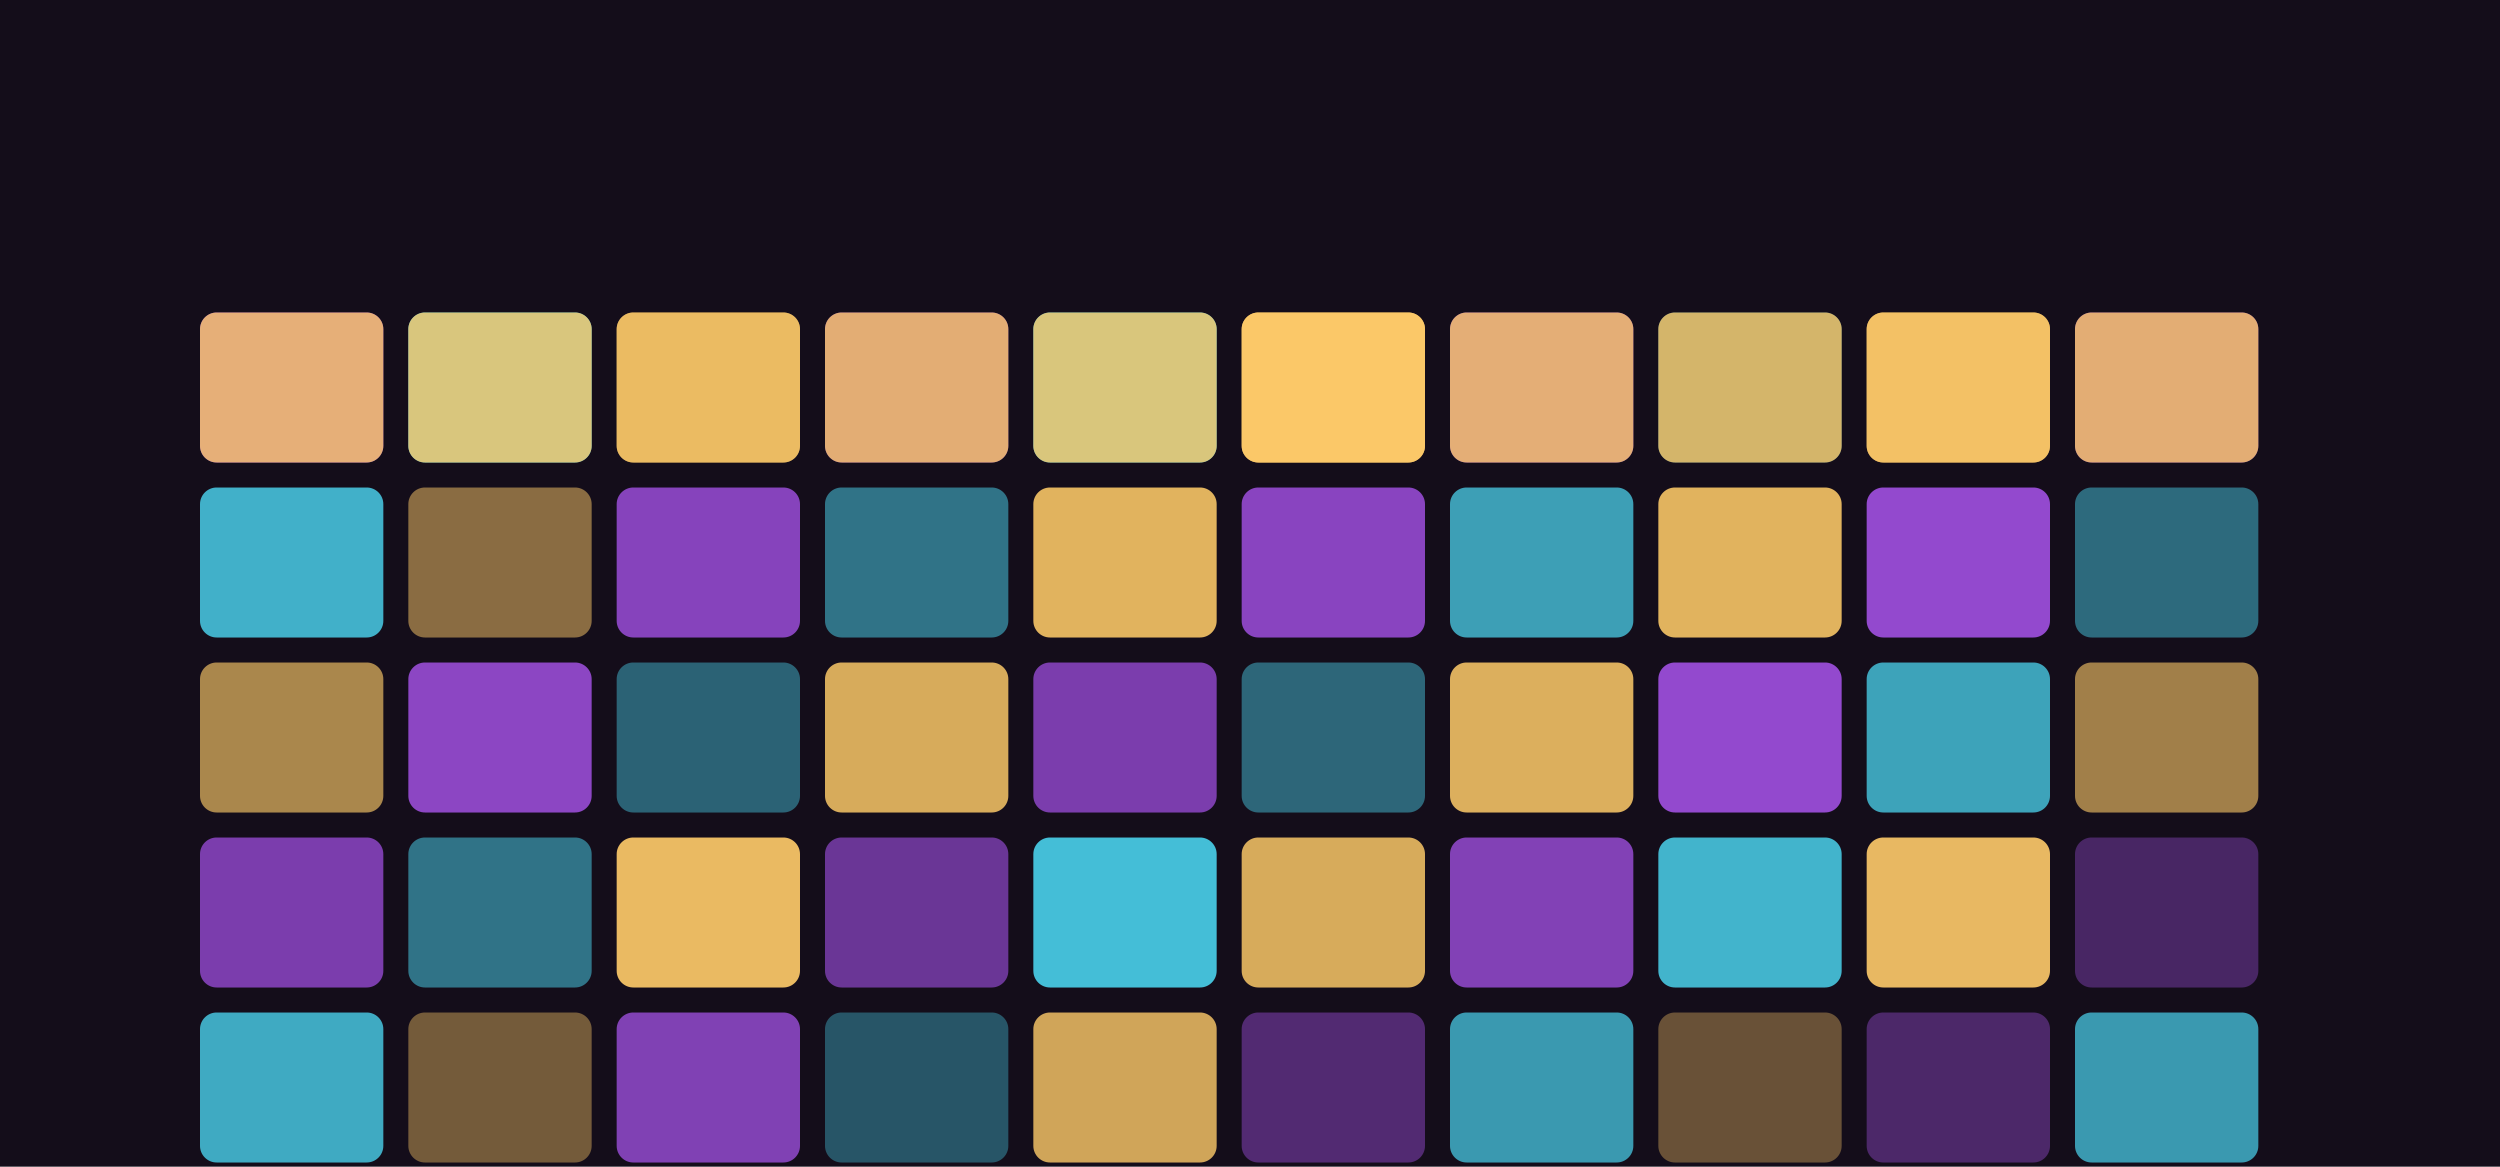
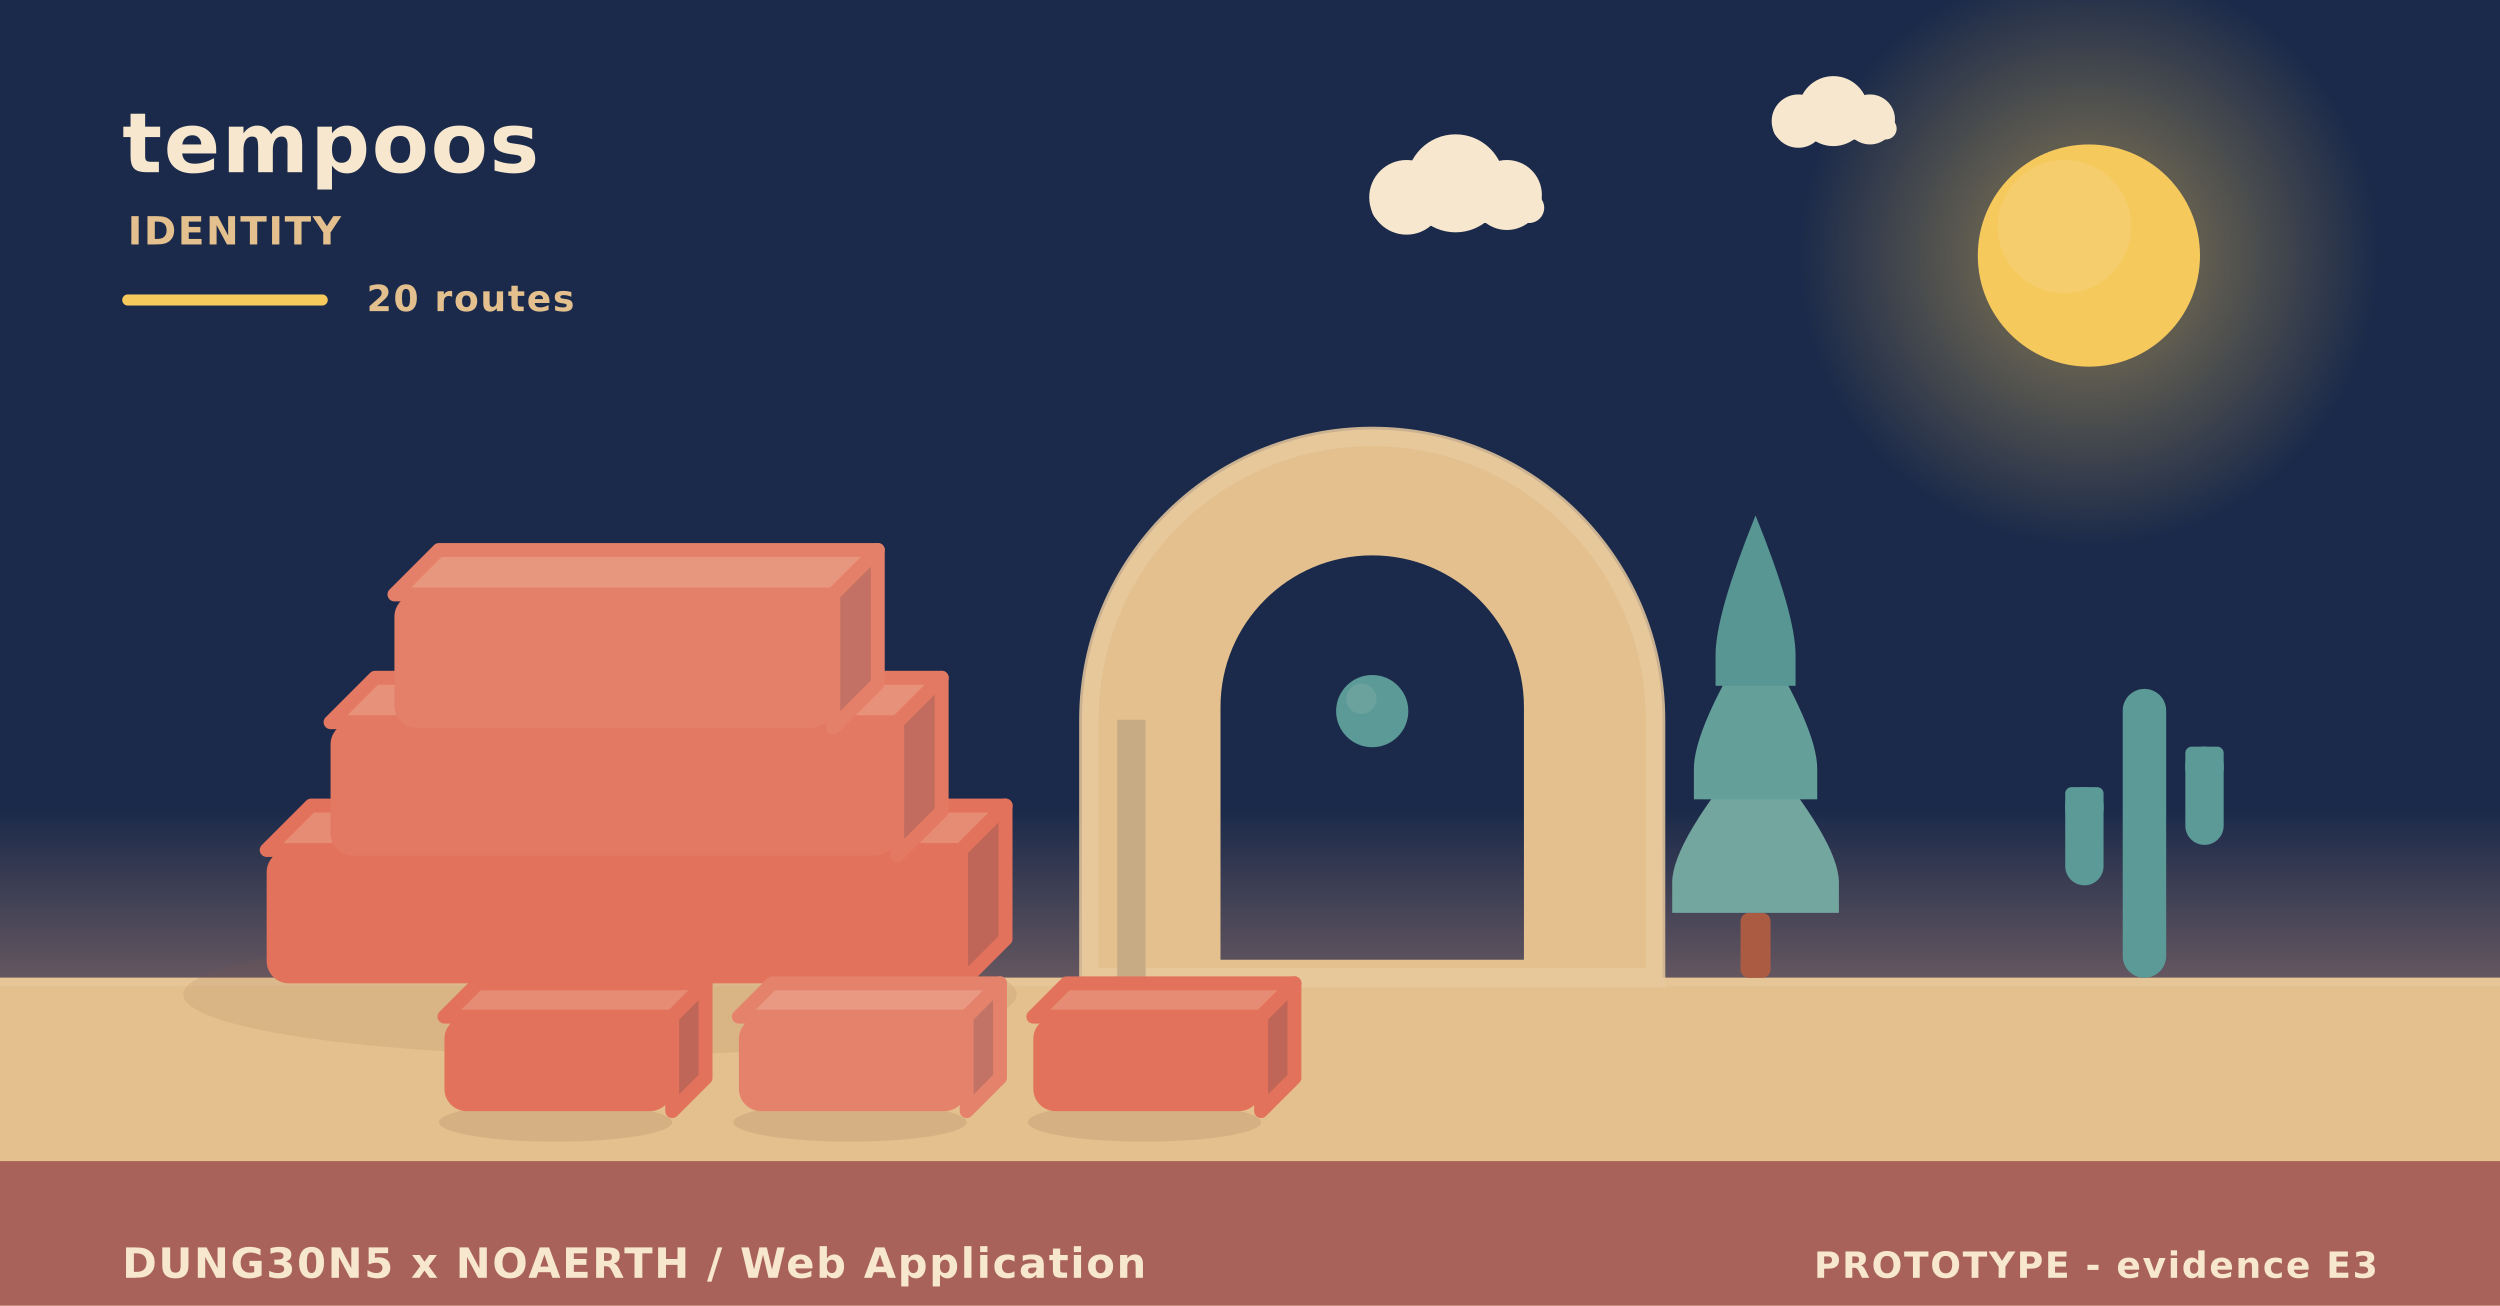
- <svg xmlns="http://www.w3.org/2000/svg" viewBox="0 0 1200 560" width="1200" height="560" role="img" aria-label="tempoos hero">
-   <rect width="1200" height="560" fill="#140d1a" />
-   <defs>
-     <linearGradient id="gh" x1="0" y1="0" x2="1" y2="1">
-       <stop offset="0%" stop-color="#9d4edd" />
-       <stop offset="100%" stop-color="#48cae4" />
-     </linearGradient>
-   </defs>
-   <rect x="96.00" y="150.00" width="88.00" height="72.00" rx="8.00" fill="#9d4edd" opacity="0.80" />
-   <rect x="196.00" y="150.00" width="88.00" height="72.00" rx="8.00" fill="#48cae4" opacity="0.89" />
-   <rect x="296.00" y="150.00" width="88.00" height="72.00" rx="8.00" fill="#ffcb69" opacity="0.58" />
-   <rect x="396.00" y="150.00" width="88.00" height="72.00" rx="8.00" fill="#9d4edd" opacity="0.68" />
-   <rect x="496.00" y="150.00" width="88.00" height="72.00" rx="8.00" fill="#48cae4" opacity="0.87" />
-   <rect x="596.00" y="150.00" width="88.00" height="72.00" rx="8.00" fill="#ffcb69" opacity="0.92" />
-   <rect x="696.00" y="150.00" width="88.00" height="72.00" rx="8.00" fill="#9d4edd" opacity="0.73" />
-   <rect x="796.00" y="150.00" width="88.00" height="72.00" rx="8.00" fill="#48cae4" opacity="0.42" />
-   <rect x="896.00" y="150.00" width="88.00" height="72.00" rx="8.00" fill="#ffcb69" opacity="0.74" />
-   <rect x="996.00" y="150.00" width="88.00" height="72.00" rx="8.00" fill="#9d4edd" opacity="0.68" />
-   <rect x="96.00" y="234.00" width="88.00" height="72.00" rx="8.00" fill="#48cae4" opacity="0.86" />
-   <rect x="196.00" y="234.00" width="88.00" height="72.00" rx="8.00" fill="#ffcb69" opacity="0.50" />
-   <rect x="296.00" y="234.00" width="88.00" height="72.00" rx="8.00" fill="#9d4edd" opacity="0.83" />
-   <rect x="396.00" y="234.00" width="88.00" height="72.00" rx="8.00" fill="#48cae4" opacity="0.54" />
-   <rect x="496.00" y="234.00" width="88.00" height="72.00" rx="8.00" fill="#ffcb69" opacity="0.87" />
-   <rect x="596.00" y="234.00" width="88.00" height="72.00" rx="8.00" fill="#9d4edd" opacity="0.85" />
-   <rect x="696.00" y="234.00" width="88.00" height="72.00" rx="8.00" fill="#48cae4" opacity="0.77" />
-   <rect x="796.00" y="234.00" width="88.00" height="72.00" rx="8.00" fill="#ffcb69" opacity="0.87" />
-   <rect x="896.00" y="234.00" width="88.00" height="72.00" rx="8.00" fill="#9d4edd" opacity="0.92" />
-   <rect x="996.00" y="234.00" width="88.00" height="72.00" rx="8.00" fill="#48cae4" opacity="0.49" />
-   <rect x="96.00" y="318.00" width="88.00" height="72.00" rx="8.00" fill="#ffcb69" opacity="0.64" />
-   <rect x="196.00" y="318.00" width="88.00" height="72.00" rx="8.00" fill="#9d4edd" opacity="0.87" />
-   <rect x="296.00" y="318.00" width="88.00" height="72.00" rx="8.00" fill="#48cae4" opacity="0.45" />
-   <rect x="396.00" y="318.00" width="88.00" height="72.00" rx="8.00" fill="#ffcb69" opacity="0.83" />
-   <rect x="496.00" y="318.00" width="88.00" height="72.00" rx="8.00" fill="#9d4edd" opacity="0.75" />
-   <rect x="596.00" y="318.00" width="88.00" height="72.00" rx="8.00" fill="#48cae4" opacity="0.47" />
-   <rect x="696.00" y="318.00" width="88.00" height="72.00" rx="8.00" fill="#ffcb69" opacity="0.85" />
-   <rect x="796.00" y="318.00" width="88.00" height="72.00" rx="8.00" fill="#9d4edd" opacity="0.92" />
-   <rect x="896.00" y="318.00" width="88.00" height="72.00" rx="8.00" fill="#48cae4" opacity="0.79" />
-   <rect x="996.00" y="318.00" width="88.00" height="72.00" rx="8.00" fill="#ffcb69" opacity="0.60" />
-   <rect x="96.00" y="402.00" width="88.00" height="72.00" rx="8.00" fill="#9d4edd" opacity="0.75" />
-   <rect x="196.00" y="402.00" width="88.00" height="72.00" rx="8.00" fill="#48cae4" opacity="0.54" />
-   <rect x="296.00" y="402.00" width="88.00" height="72.00" rx="8.00" fill="#ffcb69" opacity="0.91" />
-   <rect x="396.00" y="402.00" width="88.00" height="72.00" rx="8.00" fill="#9d4edd" opacity="0.63" />
-   <rect x="496.00" y="402.00" width="88.00" height="72.00" rx="8.00" fill="#48cae4" opacity="0.93" />
-   <rect x="596.00" y="402.00" width="88.00" height="72.00" rx="8.00" fill="#ffcb69" opacity="0.83" />
-   <rect x="696.00" y="402.00" width="88.00" height="72.00" rx="8.00" fill="#9d4edd" opacity="0.80" />
-   <rect x="796.00" y="402.00" width="88.00" height="72.00" rx="8.00" fill="#48cae4" opacity="0.88" />
-   <rect x="896.00" y="402.00" width="88.00" height="72.00" rx="8.00" fill="#ffcb69" opacity="0.90" />
-   <rect x="996.00" y="402.00" width="88.00" height="72.00" rx="8.00" fill="#9d4edd" opacity="0.38" />
-   <rect x="96.00" y="486.00" width="88.00" height="72.00" rx="8.00" fill="#48cae4" opacity="0.83" />
-   <rect x="196.00" y="486.00" width="88.00" height="72.00" rx="8.00" fill="#ffcb69" opacity="0.41" />
-   <rect x="296.00" y="486.00" width="88.00" height="72.00" rx="8.00" fill="#9d4edd" opacity="0.79" />
-   <rect x="396.00" y="486.00" width="88.00" height="72.00" rx="8.00" fill="#48cae4" opacity="0.38" />
-   <rect x="496.00" y="486.00" width="88.00" height="72.00" rx="8.00" fill="#ffcb69" opacity="0.80" />
-   <rect x="596.00" y="486.00" width="88.00" height="72.00" rx="8.00" fill="#9d4edd" opacity="0.45" />
-   <rect x="696.00" y="486.00" width="88.00" height="72.00" rx="8.00" fill="#48cae4" opacity="0.74" />
-   <rect x="796.00" y="486.00" width="88.00" height="72.00" rx="8.00" fill="#ffcb69" opacity="0.36" />
-   <rect x="896.00" y="486.00" width="88.00" height="72.00" rx="8.00" fill="#9d4edd" opacity="0.41" />
-   <rect x="996.00" y="486.00" width="88.00" height="72.00" rx="8.00" fill="#48cae4" opacity="0.74" />
+ <svg xmlns="http://www.w3.org/2000/svg" width="900" height="470" viewBox="0 0 900 470" role="img" aria-label="tempoos - identity">
+   <linearGradient id="skyh" x1="0" y1="0" x2="0" y2="1">
+     <stop offset="0" stop-color="#1b2a4a" />
+     <stop offset="0.62" stop-color="#1b2a4a" />
+     <stop offset="1" stop-color="#f3ad8a" />
+   </linearGradient>
+   <rect width="900" height="470" fill="url(#skyh)" />
+   <radialGradient id="sunh">
+     <stop offset="0.35" stop-color="#f5c95c" stop-opacity="0.34" />
+     <stop offset="1" stop-color="#f5c95c" stop-opacity="0" />
+   </radialGradient>
+   <circle cx="752" cy="92" r="104" fill="url(#sunh)" />
+   <circle cx="752" cy="92" r="40" fill="#f5c95c" />
+   <circle cx="743.2" cy="81.6" r="24" fill="#f5d27e" opacity="0.5" />
  <g>
-     <rect x="96.00" y="150.00" width="88.00" height="72.00" rx="8.00" fill="#ffcb69" opacity="0.80" />
-     <animate attributeName="opacity" values="0.25;1.0;0.25" dur="7.067s" begin="2.48s" repeatCount="indefinite" />
+     <circle cx="524" cy="66" r="17.64" fill="#f6e7ce" />
+     <circle cx="506.36" cy="71.04" r="13.44" fill="#f6e7ce" />
+     <circle cx="542.48" cy="70.2" r="12.6" fill="#f6e7ce" />
+     <rect x="493.76" y="69.36" width="62.16" height="10.92" rx="5.46" fill="#f6e7ce" />
+     <animateTransform attributeName="transform" type="translate" values="0 0;24 0;0 0" dur="36s" begin="0s" repeatCount="indefinite" />
  </g>
  <g>
-     <rect x="196.00" y="150.00" width="88.00" height="72.00" rx="8.00" fill="#ffcb69" opacity="0.80" />
-     <animate attributeName="opacity" values="0.25;1.0;0.25" dur="7.067s" begin="2.8s" repeatCount="indefinite" />
+     <circle cx="660" cy="40" r="12.6" fill="#f6e7ce" />
+     <circle cx="647.4" cy="43.6" r="9.6" fill="#f6e7ce" />
+     <circle cx="673.2" cy="43" r="9" fill="#f6e7ce" />
+     <rect x="638.4" y="42.4" width="44.4" height="7.8" rx="3.9" fill="#f6e7ce" />
+     <animateTransform attributeName="transform" type="translate" values="0 0;-18 0;0 0" dur="46s" begin="3s" repeatCount="indefinite" />
+   </g>
+   <rect x="0" y="352" width="900" height="118" fill="#e3c08d" />
+   <rect x="0" y="352" width="900" height="3" fill="#e6c596" />
+   <text x="44" y="62" font-family="Verdana,DejaVu Sans,sans-serif" font-size="30" font-weight="700" letter-spacing="0.6" fill="#f6e7ce" text-anchor="start">tempoos</text>
+   <text x="46" y="88" font-family="Verdana,DejaVu Sans,sans-serif" font-size="14" font-weight="700" letter-spacing="0.6" fill="#e3c08d" text-anchor="start">IDENTITY</text>
+   <rect x="44" y="106" width="74" height="4" rx="2" fill="#f5c95c" />
+   <text x="132" y="112" font-family="Verdana,DejaVu Sans,sans-serif" font-size="13" font-weight="700" letter-spacing="0.6" fill="#e3c08d" text-anchor="start">20 routes</text>
+   <ellipse cx="216" cy="358" rx="150" ry="22" fill="rgba(138,90,68,0.11)" />
+   <g>
+     <path d="M96,306 L346,306 L362,290 L112,290 Z" fill="#e68c74" stroke="#e2725b" stroke-width="5" stroke-linejoin="round" />
+     <path d="M346,306 L362,290 L362,338 L346,354 Z" fill="#c06658" stroke="#e2725b" stroke-width="5" stroke-linejoin="round" />
+     <rect x="96" y="306" width="250" height="48" rx="8" fill="#e2725b" />
+     <animateTransform attributeName="transform" type="translate" values="0 10;0 0" dur="0.9s" begin="0s" fill="freeze" />
  </g>
  <g>
-     <rect x="296.00" y="150.00" width="88.00" height="72.00" rx="8.00" fill="#ffcb69" opacity="0.80" />
-     <animate attributeName="opacity" values="0.25;1.0;0.25" dur="7.067s" begin="3.12s" repeatCount="indefinite" />
+     <path d="M119,260 L323,260 L339,244 L135,244 Z" fill="#e7917a" stroke="#e37962" stroke-width="5" stroke-linejoin="round" />
+     <path d="M323,260 L339,244 L339,292 L323,308 Z" fill="#c16c5e" stroke="#e37962" stroke-width="5" stroke-linejoin="round" />
+     <rect x="119" y="260" width="204" height="48" rx="8" fill="#e37962" />
+     <animateTransform attributeName="transform" type="translate" values="0 10;0 0" dur="0.9s" begin="0.28s" fill="freeze" />
  </g>
  <g>
-     <rect x="396.00" y="150.00" width="88.00" height="72.00" rx="8.00" fill="#ffcb69" opacity="0.80" />
-     <animate attributeName="opacity" values="0.25;1.0;0.25" dur="7.067s" begin="3.44s" repeatCount="indefinite" />
+     <path d="M142,214 L300,214 L316,198 L158,198 Z" fill="#e8977f" stroke="#e48069" stroke-width="5" stroke-linejoin="round" />
+     <path d="M300,214 L316,198 L316,246 L300,262 Z" fill="#c27164" stroke="#e48069" stroke-width="5" stroke-linejoin="round" />
+     <rect x="142" y="214" width="158" height="48" rx="8" fill="#e48069" />
+     <animateTransform attributeName="transform" type="translate" values="0 10;0 0" dur="0.9s" begin="0.56s" fill="freeze" />
  </g>
+   <path d="M392,352 L392,259.12 A102,102 0 0 1 596,259.12 L596,352 Z M436.88,348 L436.88,254.55 A57.12,57.12 0 0 1 551.12,254.55 L551.12,348 Z" fill="#e3c08d" fill-rule="evenodd" stroke="#e3c08d" stroke-width="5" stroke-linejoin="round" />
+   <path d="M392,352 L392,259.12 A102,102 0 0 1 596,259.12 L596,352 Z" fill="none" stroke="#e8c99d" stroke-width="7" stroke-linecap="round" opacity="0.85" />
+   <rect x="402.2" y="259.12" width="10.2" height="92.88" fill="#c7ab84" />
  <g>
-     <rect x="496.00" y="150.00" width="88.00" height="72.00" rx="8.00" fill="#ffcb69" opacity="0.80" />
-     <animate attributeName="opacity" values="0.25;1.0;0.25" dur="7.067s" begin="3.76s" repeatCount="indefinite" />
+     <circle cx="494" cy="256" r="13" fill="#5b9a97" />
+     <circle cx="490.1" cy="251.58" r="5.46" fill="#7aa9a2" opacity="0.55" />
+     <animate attributeName="opacity" values="0.78;1;0.78" dur="5.2s" begin="0s" repeatCount="indefinite" />
  </g>
+   <rect x="626.6" y="328.64" width="10.8" height="23.36" rx="3" fill="#ac5b43" />
+   <path d="M632,267.32 Q602,302.89 602,317.6 Q602,328.64 602,328.64 L662,328.64 Q662,328.64 662,317.6 Q662,302.89 632,267.32 Z" fill="#74a6a0" />
+   <path d="M632,226.44 Q609.8,262.01 609.8,276.72 Q609.8,287.76 609.8,287.76 L654.2,287.76 Q654.2,287.76 654.2,276.72 Q654.2,262.01 632,226.44 Z" fill="#649f9a" />
+   <path d="M632,185.56 Q617.6,221.13 617.6,235.84 Q617.6,246.88 617.6,246.88 L646.4,246.88 Q646.4,246.88 646.4,235.84 Q646.4,221.13 632,185.56 Z" fill="#589694" />
+   <rect x="764.18" y="248" width="15.64" height="104" rx="7.82" fill="#5b9a97" />
+   <rect x="743.48" y="283.36" width="13.8" height="35.36" rx="6.9" fill="#5b9a97" />
+   <rect x="743.48" y="283.36" width="13.8" height="10.4" rx="2.3" fill="#5b9a97" />
+   <rect x="786.72" y="268.8" width="13.8" height="35.36" rx="6.9" fill="#5b9a97" />
+   <rect x="786.72" y="268.8" width="13.8" height="10.4" rx="2.3" fill="#5b9a97" />
+   <ellipse cx="200" cy="404" rx="42" ry="7" fill="rgba(138,90,68,0.15)" />
  <g>
-     <rect x="596.00" y="150.00" width="88.00" height="72.00" rx="8.00" fill="#ffcb69" opacity="0.80" />
-     <animate attributeName="opacity" values="0.25;1.0;0.25" dur="7.067s" begin="4.08s" repeatCount="indefinite" />
+     <path d="M160,366 L242,366 L254,354 L172,354 Z" fill="#e68c74" stroke="#e2725b" stroke-width="5" stroke-linejoin="round" />
+     <path d="M242,366 L254,354 L254,388 L242,400 Z" fill="#c06658" stroke="#e2725b" stroke-width="5" stroke-linejoin="round" />
+     <rect x="160" y="366" width="82" height="34" rx="8" fill="#e2725b" />
+     <animateTransform attributeName="transform" type="translate" values="0 10;0 0" dur="0.7s" begin="0.8s" fill="freeze" />
  </g>
+   <ellipse cx="306" cy="404" rx="42" ry="7" fill="rgba(138,90,68,0.15)" />
  <g>
-     <rect x="696.00" y="150.00" width="88.00" height="72.00" rx="8.00" fill="#ffcb69" opacity="0.80" />
-     <animate attributeName="opacity" values="0.25;1.0;0.25" dur="7.067s" begin="4.4s" repeatCount="indefinite" />
+     <path d="M266,366 L348,366 L360,354 L278,354 Z" fill="#e99881" stroke="#e5826b" stroke-width="5" stroke-linejoin="round" />
+     <path d="M348,366 L360,354 L360,388 L348,400 Z" fill="#c37365" stroke="#e5826b" stroke-width="5" stroke-linejoin="round" />
+     <rect x="266" y="366" width="82" height="34" rx="8" fill="#e5826b" />
+     <animateTransform attributeName="transform" type="translate" values="0 10;0 0" dur="0.7s" begin="0.95s" fill="freeze" />
  </g>
+   <ellipse cx="412" cy="404" rx="42" ry="7" fill="rgba(138,90,68,0.15)" />
  <g>
-     <rect x="796.00" y="150.00" width="88.00" height="72.00" rx="8.00" fill="#ffcb69" opacity="0.80" />
-     <animate attributeName="opacity" values="0.25;1.0;0.25" dur="7.067s" begin="4.72s" repeatCount="indefinite" />
+     <path d="M372,366 L454,366 L466,354 L384,354 Z" fill="#e68c74" stroke="#e2725b" stroke-width="5" stroke-linejoin="round" />
+     <path d="M454,366 L466,354 L466,388 L454,400 Z" fill="#c06658" stroke="#e2725b" stroke-width="5" stroke-linejoin="round" />
+     <rect x="372" y="366" width="82" height="34" rx="8" fill="#e2725b" />
+     <animateTransform attributeName="transform" type="translate" values="0 10;0 0" dur="0.7s" begin="1.1s" fill="freeze" />
  </g>
-   <g>
-     <rect x="896.00" y="150.00" width="88.00" height="72.00" rx="8.00" fill="#ffcb69" opacity="0.80" />
-     <animate attributeName="opacity" values="0.25;1.0;0.25" dur="7.067s" begin="5.04s" repeatCount="indefinite" />
-   </g>
-   <g>
-     <rect x="996.00" y="150.00" width="88.00" height="72.00" rx="8.00" fill="#ffcb69" opacity="0.80" />
-     <animate attributeName="opacity" values="0.25;1.0;0.25" dur="7.067s" begin="5.36s" repeatCount="indefinite" />
-   </g>
+   <rect x="0" y="418" width="900" height="52" rx="0" fill="#a65c56" opacity="0.94" />
+   <text x="44" y="460" font-family="Verdana,DejaVu Sans,sans-serif" font-size="15" font-weight="700" letter-spacing="0.6" fill="#f6e7ce" text-anchor="start">DUNG30N5 x NOAERTH  /  Web Application</text>
+   <text x="856" y="460" font-family="Verdana,DejaVu Sans,sans-serif" font-size="13" font-weight="700" letter-spacing="0.6" fill="#f6e7ce" text-anchor="end">PROTOTYPE  -  evidence E3</text>
</svg>
